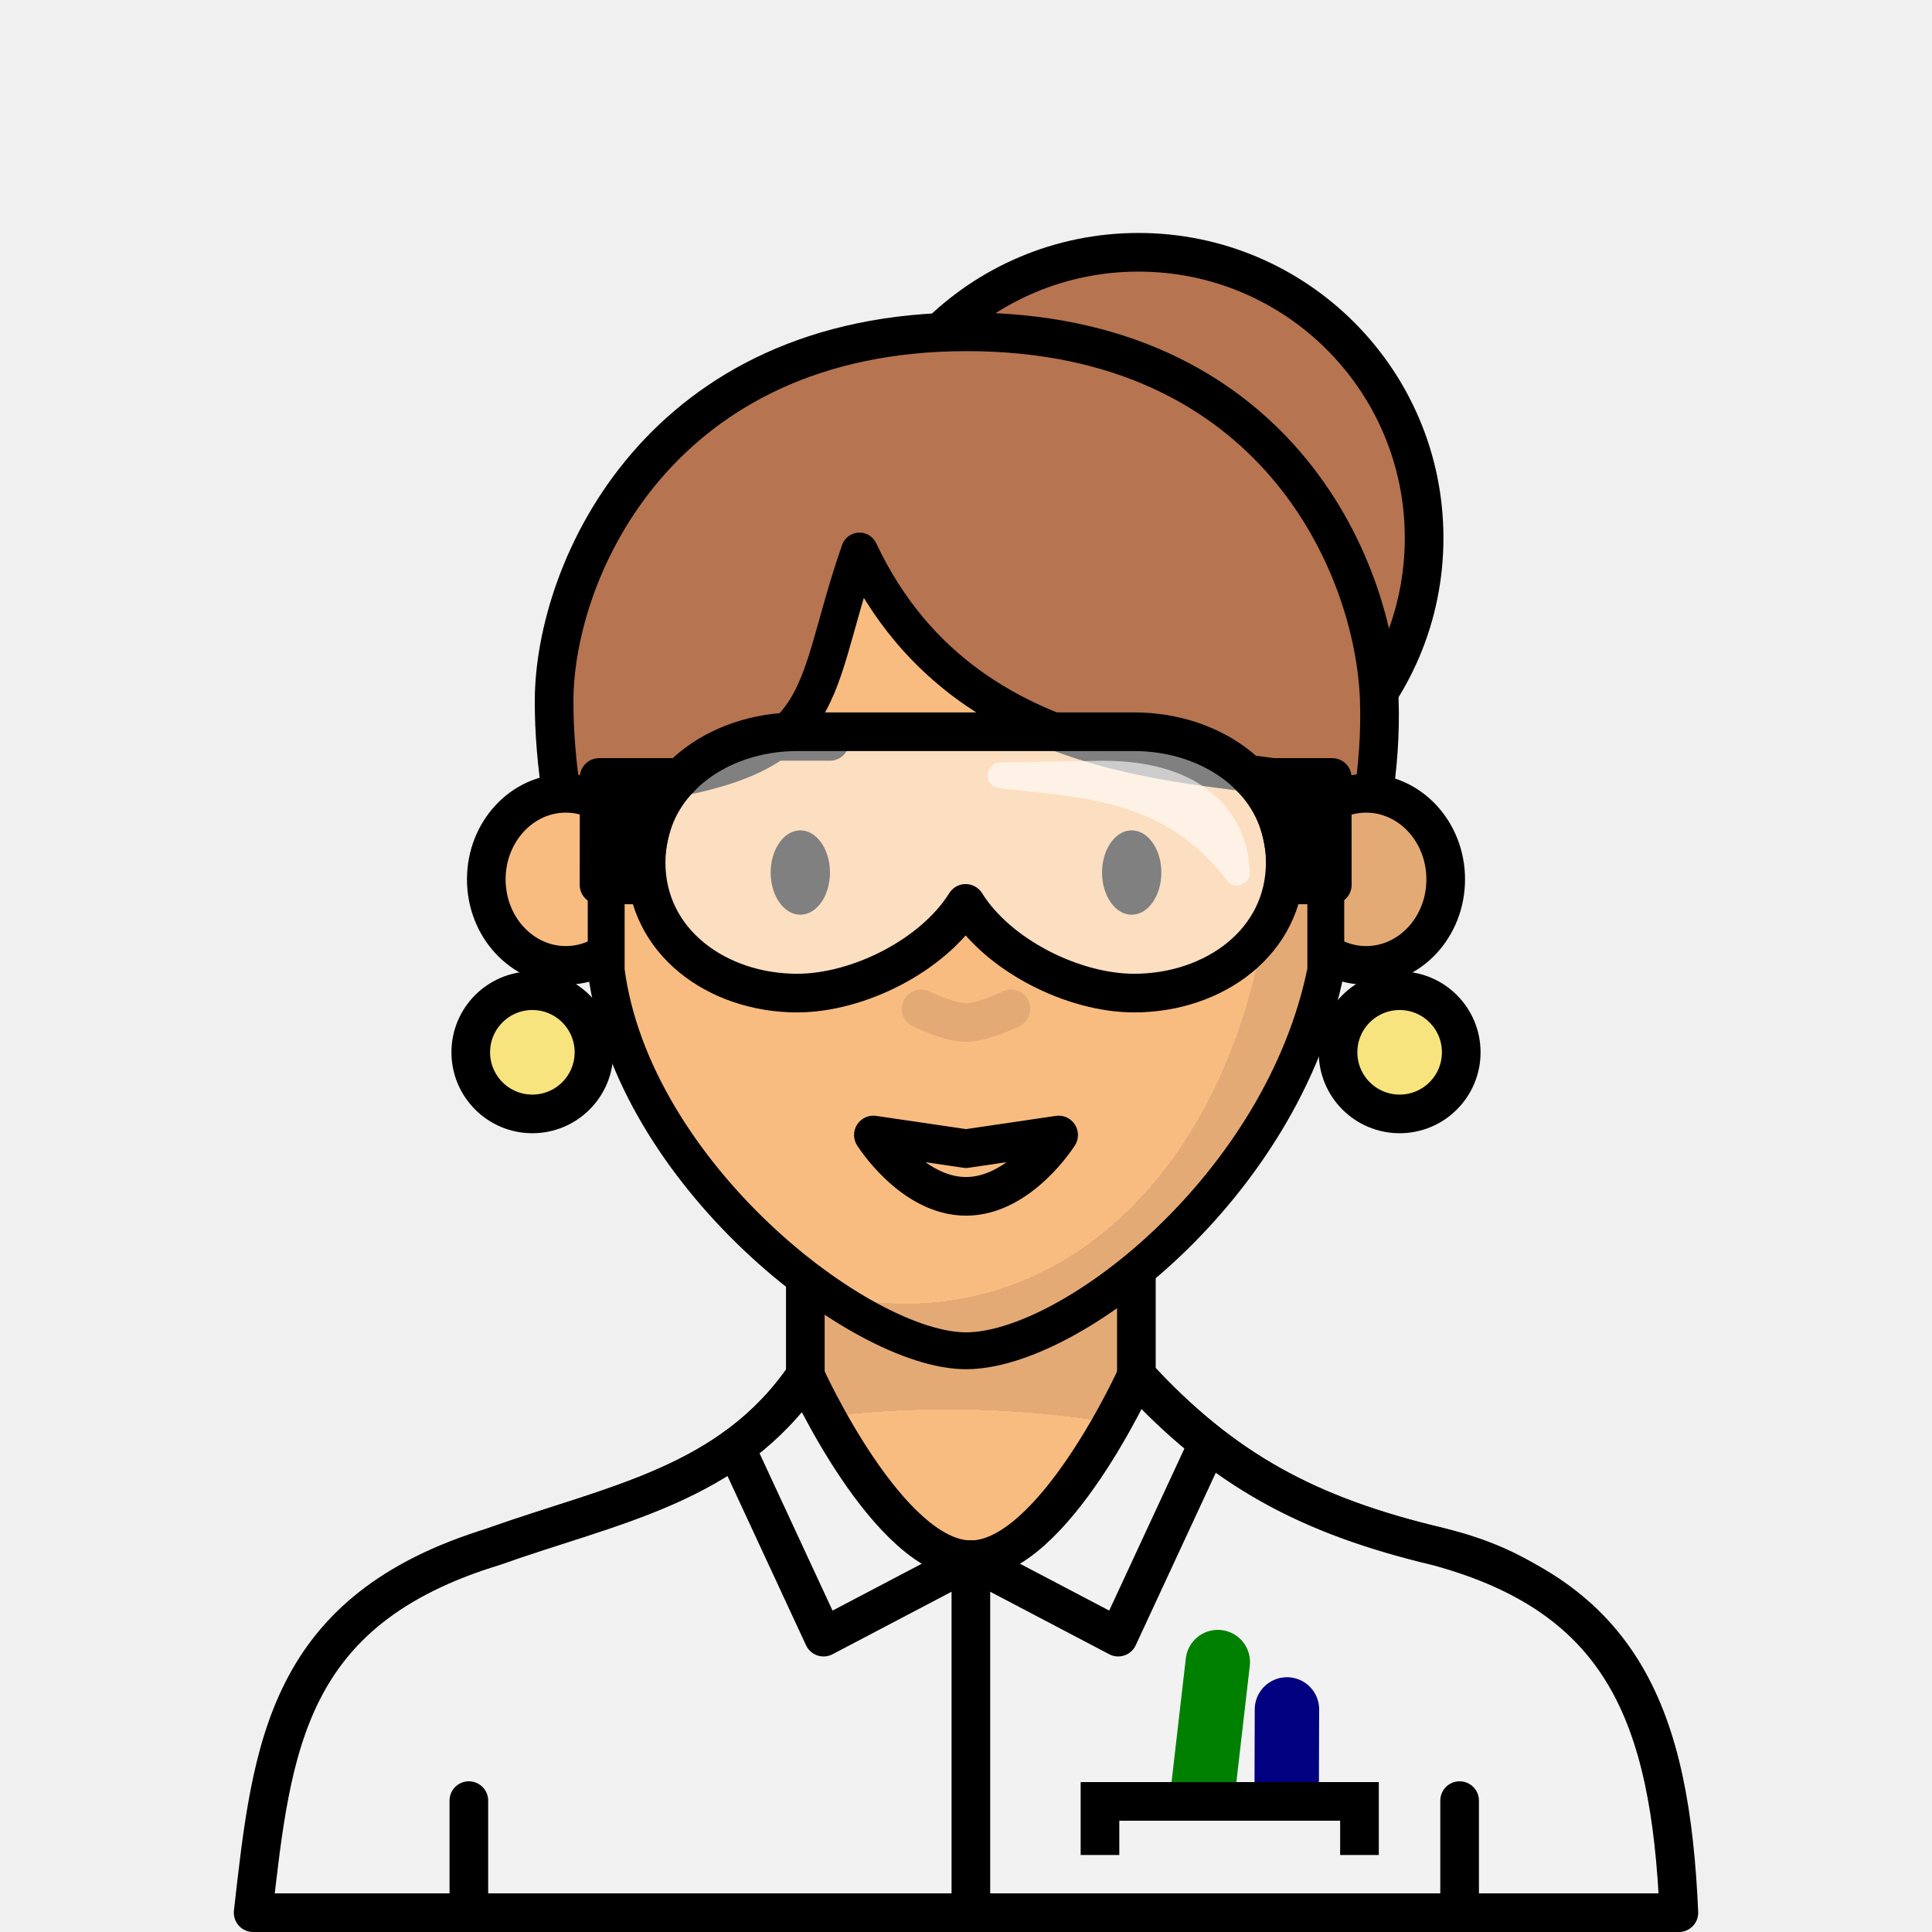
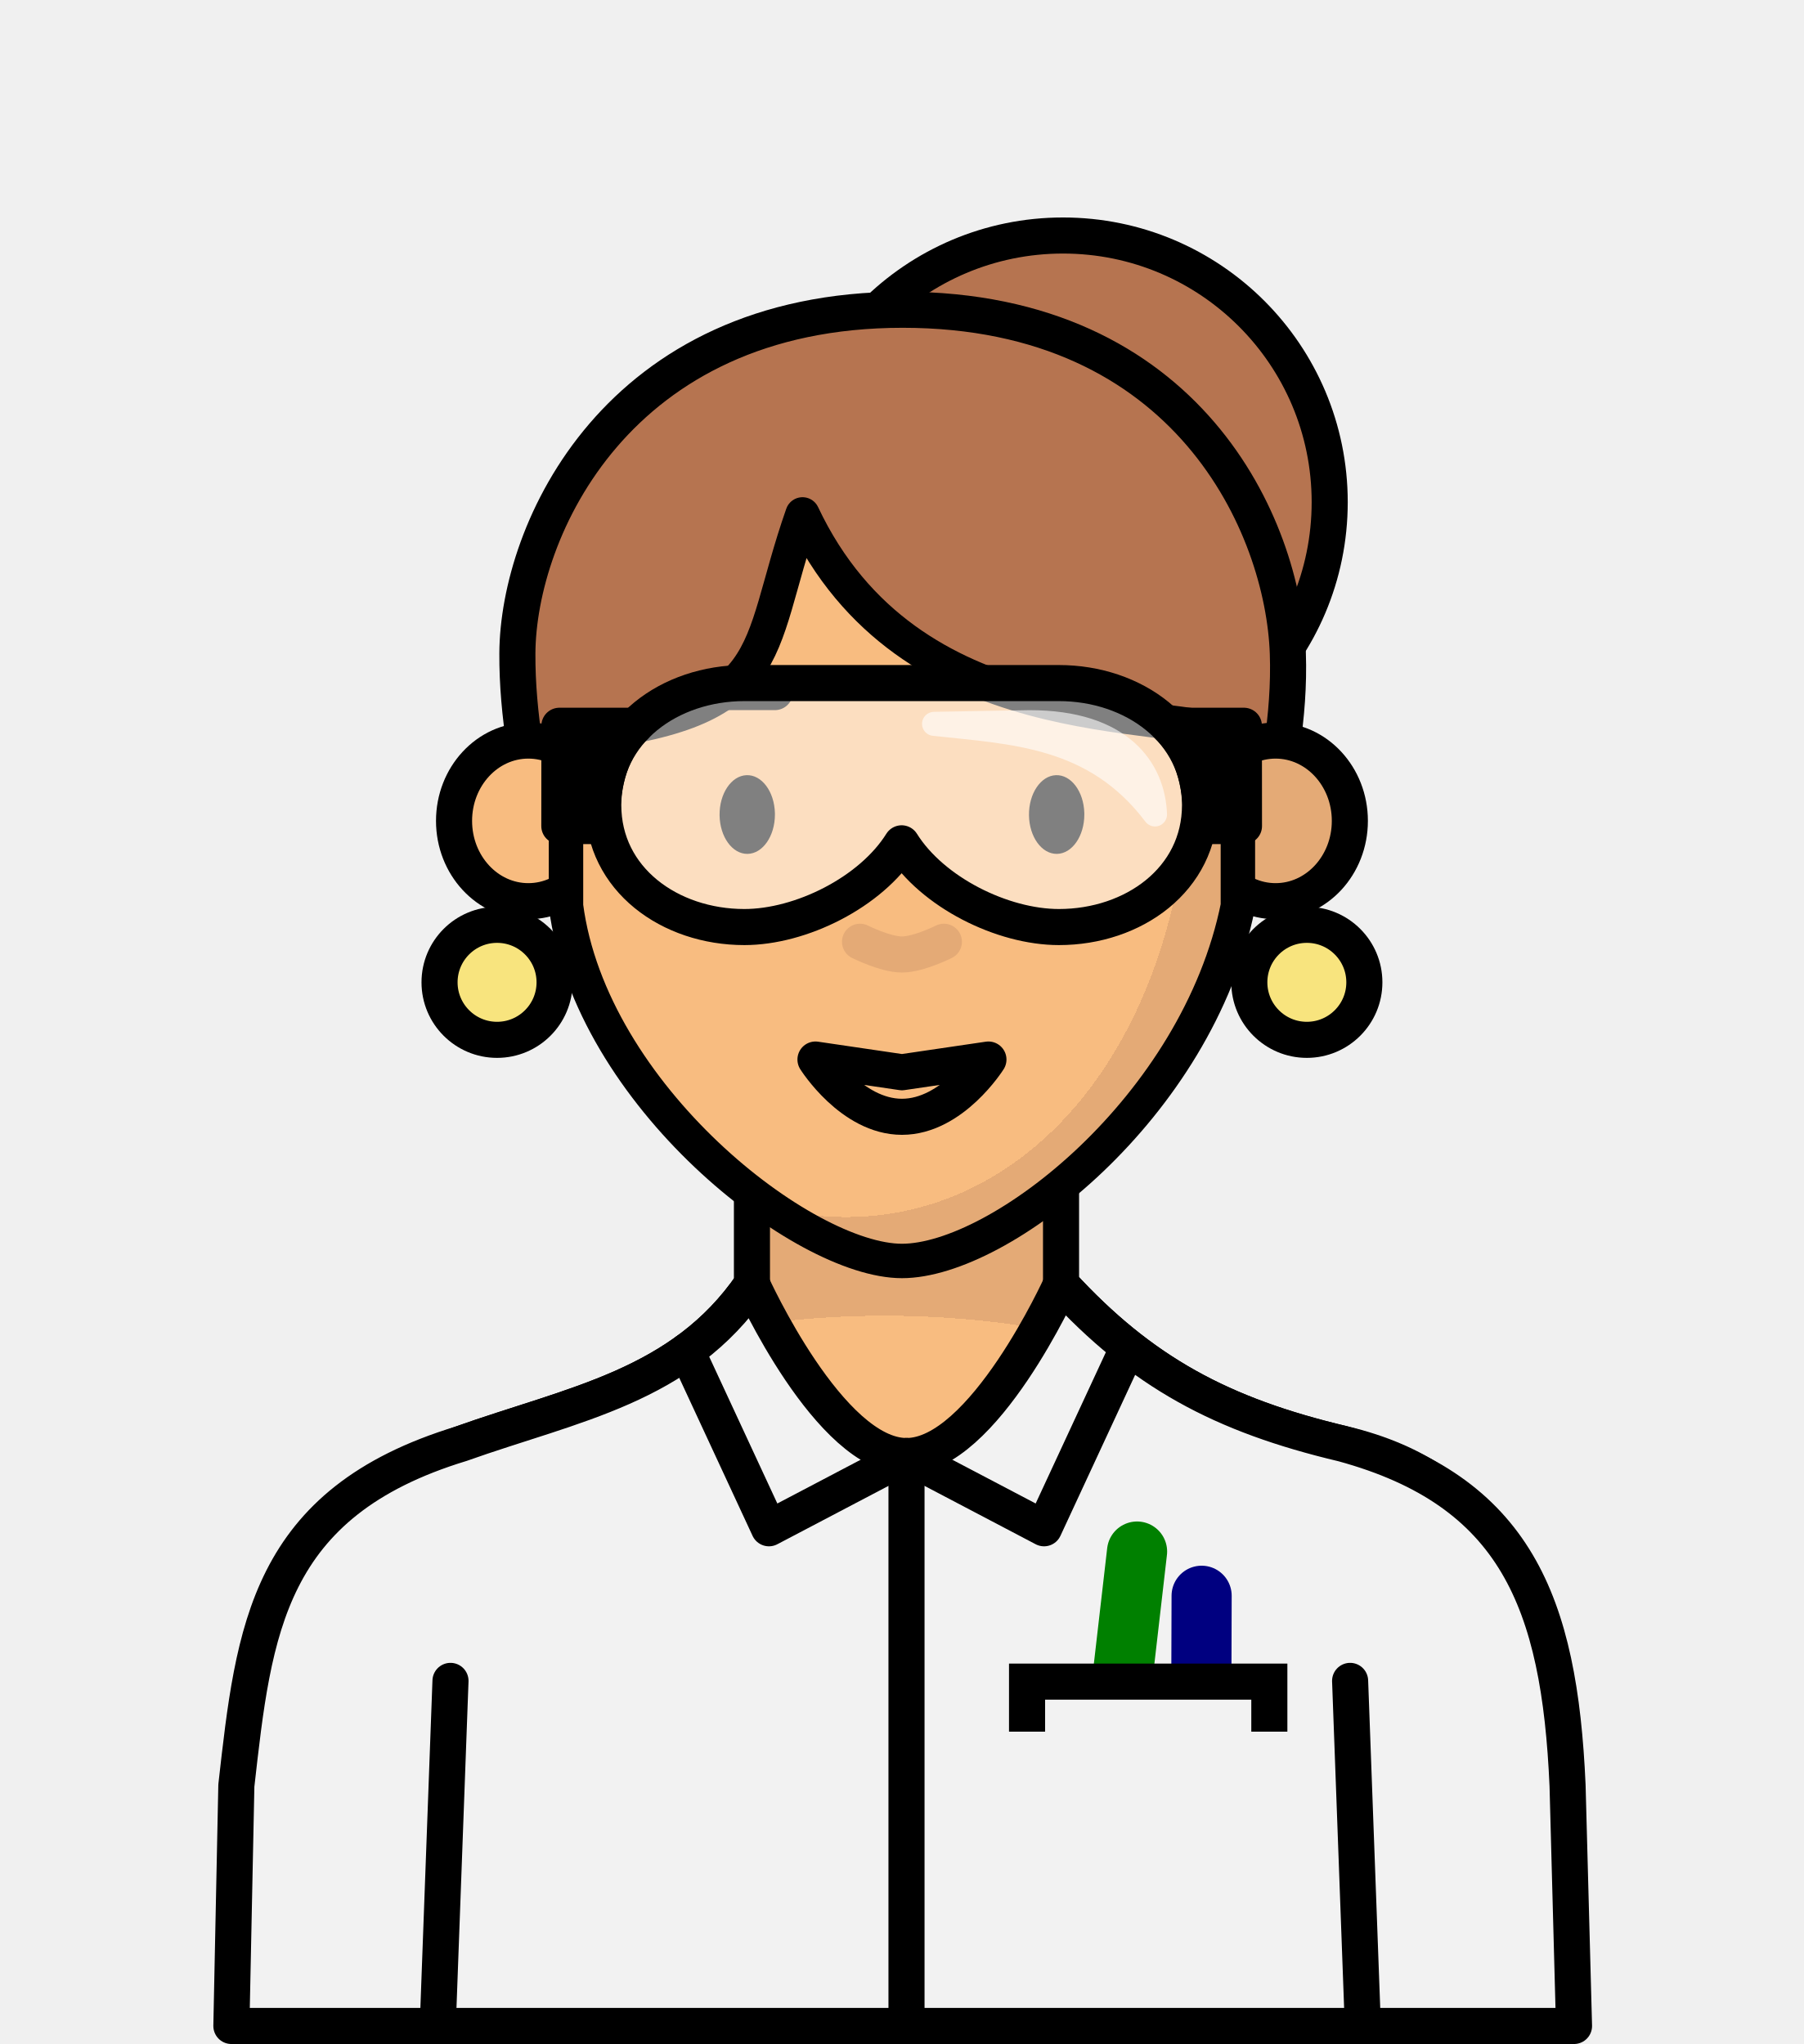
- <svg xmlns="http://www.w3.org/2000/svg" xmlns:xlink="http://www.w3.org/1999/xlink" id="svg3147" version="1.1" viewBox="0 0 150 150" height="150mm" width="150mm">
+ <svg xmlns="http://www.w3.org/2000/svg" xmlns:xlink="http://www.w3.org/1999/xlink" width="150mm" height="170mm" viewBox="0 0 150 170" version="1.1" id="svg3147">
  <defs id="defs3141">
-     <pattern id="carreau-pt" patternTransform="translate(-2054.333,1959.279)" height="7.611" width="8.713" patternUnits="userSpaceOnUse">
-       <rect y="6.2746067e-06" x="-2.2737368e-13" height="7.611" width="8.713" id="rect119919" style="fill:#800000;fill-opacity:1;stroke:none;stroke-width:1.086;stroke-linecap:round;stroke-linejoin:round;stroke-miterlimit:4;stroke-dasharray:none;stop-color:#000000" />
-       <path id="path119921" d="M 3.075,7.611 V 0" style="fill:#800000;stroke:#c11a1a;stroke-width:1.81;stroke-linecap:butt;stroke-linejoin:miter;stroke-miterlimit:4;stroke-dasharray:none;stroke-opacity:1" />
-       <path id="path119923" d="M 1.3287401e-5,4.79 H 8.713" style="fill:#c11a1a;fill-opacity:1;stroke:#c11a1a;stroke-width:1.81;stroke-linecap:butt;stroke-linejoin:miter;stroke-miterlimit:4;stroke-dasharray:none;stroke-opacity:1" />
+     <pattern patternUnits="userSpaceOnUse" width="8.713" height="7.611" patternTransform="translate(-2054.333,1959.279)" id="carreau-pt">
+       <rect style="fill:#800000;fill-opacity:1;stroke:none;stroke-width:1.086;stroke-linecap:round;stroke-linejoin:round;stroke-miterlimit:4;stroke-dasharray:none;stop-color:#000000" id="rect119919" width="8.713" height="7.611" x="-2.2737368e-13" y="6.2746067e-06" />
+       <path style="fill:#800000;stroke:#c11a1a;stroke-width:1.81;stroke-linecap:butt;stroke-linejoin:miter;stroke-miterlimit:4;stroke-dasharray:none;stroke-opacity:1" d="M 3.075,7.611 V 0" id="path119921" />
+       <path style="fill:#c11a1a;fill-opacity:1;stroke:#c11a1a;stroke-width:1.81;stroke-linecap:butt;stroke-linejoin:miter;stroke-miterlimit:4;stroke-dasharray:none;stroke-opacity:1" d="M 1.3287401e-5,4.79 H 8.713" id="path119923" />
    </pattern>
-     <pattern id="pattern115842" patternTransform="translate(-1862,1832)" height="85" width="85" patternUnits="userSpaceOnUse">
-       <rect y="0" x="3.4178149e-05" height="85" width="85" id="rect104700" style="fill:#800000;fill-opacity:1;stroke:none;stroke-width:11.339;stroke-linecap:round;stroke-linejoin:round;stroke-miterlimit:4;stroke-dasharray:none;stop-color:#000000" />
-       <path id="path104779" d="M 30,85 V 1.0187008e-5" style="fill:#800000;stroke:#c11a1a;stroke-width:18.898;stroke-linecap:butt;stroke-linejoin:miter;stroke-miterlimit:4;stroke-dasharray:none;stroke-opacity:1" />
-       <path id="path107256" d="M 0,53.5 H 85" style="fill:#c11a1a;fill-opacity:1;stroke:#c11a1a;stroke-width:18.898;stroke-linecap:butt;stroke-linejoin:miter;stroke-miterlimit:4;stroke-dasharray:none;stroke-opacity:1" />
+     <pattern patternUnits="userSpaceOnUse" width="85" height="85" patternTransform="translate(-1862,1832)" id="pattern115842">
+       <rect style="fill:#800000;fill-opacity:1;stroke:none;stroke-width:11.339;stroke-linecap:round;stroke-linejoin:round;stroke-miterlimit:4;stroke-dasharray:none;stop-color:#000000" id="rect104700" width="85" height="85" x="3.4178149e-05" y="0" />
+       <path style="fill:#800000;stroke:#c11a1a;stroke-width:18.898;stroke-linecap:butt;stroke-linejoin:miter;stroke-miterlimit:4;stroke-dasharray:none;stroke-opacity:1" d="M 30,85 V 1.0187008e-5" id="path104779" />
+       <path style="fill:#c11a1a;fill-opacity:1;stroke:#c11a1a;stroke-width:18.898;stroke-linecap:butt;stroke-linejoin:miter;stroke-miterlimit:4;stroke-dasharray:none;stroke-opacity:1" d="M 0,53.5 H 85" id="path107256" />
    </pattern>
-     <radialGradient gradientUnits="userSpaceOnUse" gradientTransform="matrix(0.3312309,0.00270806,-0.00156891,0.1918979,-565.3975,397.9087)" r="195.663" fy="602.332" fx="-391.231" cy="602.332" cx="-391.231" id="radialGradient23876-5-2-4" xlink:href="#linearGradient846080" />
+     <radialGradient xlink:href="#linearGradient846080" id="radialGradient23876-5-2-4" cx="-391.231" cy="602.332" fx="-391.231" fy="602.332" r="195.663" gradientTransform="matrix(0.3312309,0.00270806,-0.00156891,0.1918979,-565.3975,397.9087)" gradientUnits="userSpaceOnUse" />
    <linearGradient id="linearGradient846080">
-       <stop style="stop-color:#f8bc80;stop-opacity:1" offset="0" id="stop846072" />
-       <stop id="stop846074" offset="0.707" style="stop-color:#f8bc80;stop-opacity:1" />
-       <stop id="stop846076" offset="0.707" style="stop-color:#e4aa76;stop-opacity:1" />
-       <stop style="stop-color:#e4aa76;stop-opacity:1" offset="1" id="stop846078" />
+       <stop id="stop846072" offset="0" style="stop-color:#f8bc80;stop-opacity:1" />
+       <stop style="stop-color:#f8bc80;stop-opacity:1" offset="0.707" id="stop846074" />
+       <stop style="stop-color:#e4aa76;stop-opacity:1" offset="0.707" id="stop846076" />
+       <stop id="stop846078" offset="1" style="stop-color:#e4aa76;stop-opacity:1" />
    </linearGradient>
-     <radialGradient gradientUnits="userSpaceOnUse" gradientTransform="matrix(1.544547,-0.2697189,0.4544362,2.159023,-440.8043,62.01192)" r="29.964" fy="144.489" fx="-213.612" cy="144.489" cx="-213.612" id="radialGradient1872-4-6-6" xlink:href="#linearGradient846080" />
+     <radialGradient xlink:href="#linearGradient846080" id="radialGradient1872-4-6-6" cx="-213.612" cy="144.489" fx="-213.612" fy="144.489" r="29.964" gradientTransform="matrix(1.544547,-0.2697189,0.4544362,2.159023,-440.8043,62.01192)" gradientUnits="userSpaceOnUse" />
  </defs>
  <g id="layer1">
-     <g transform="translate(769.9204,-376.4565)" style="mix-blend-mode:normal" id="g27320">
-       <circle r="22.176" cy="418.22" cx="-681.528" id="path24118" style="fill:#b67450;fill-opacity:1;stroke:#000000;stroke-width:3;stroke-linecap:round;stroke-linejoin:round;stroke-miterlimit:4;stroke-dasharray:none;stop-color:#000000" />
-       <path id="path12633" d="m -722.856,451.807 c 0,0 -4.101,-10.799 -4.043,-21.013 0.058,-10.214 8.253,-28.575 32.033,-28.575 23.78,0 31.668,18.051 32.033,28.575 0.365,10.524 -4.153,21.013 -4.153,21.013 z" style="fill:#b67450;fill-opacity:1;stroke:#000000;stroke-width:3;stroke-linecap:round;stroke-linejoin:round;stroke-miterlimit:4;stroke-dasharray:none;stroke-opacity:1" />
-       <g transform="translate(-498.2549,332.5241)" id="g222555-2-1">
-         <circle r="4.783" cy="125.633" cx="-230.333" id="path217080-7-70" style="fill:#f8e47e;fill-opacity:1;stroke:#000000;stroke-width:3;stroke-linecap:round;stroke-linejoin:round;stroke-miterlimit:4;stroke-dasharray:none;stroke-opacity:1;stop-color:#000000" />
-         <circle r="4.783" cy="125.633" cx="-162.998" id="path217080-3-0-8" style="fill:#f8e47e;fill-opacity:1;stroke:#000000;stroke-width:3;stroke-linecap:round;stroke-linejoin:round;stroke-miterlimit:4;stroke-dasharray:none;stroke-opacity:1;stop-color:#000000" />
+     <g id="g27320" style="mix-blend-mode:normal" transform="translate(769.9204,-376.4565)">
+       <circle style="fill:#b67450;fill-opacity:1;stroke:#000000;stroke-width:3;stroke-linecap:round;stroke-linejoin:round;stroke-miterlimit:4;stroke-dasharray:none;stop-color:#000000" id="path24118" cx="-681.528" cy="418.22" r="22.176" />
+       <path style="fill:#b67450;fill-opacity:1;stroke:#000000;stroke-width:3;stroke-linecap:round;stroke-linejoin:round;stroke-miterlimit:4;stroke-dasharray:none;stroke-opacity:1" d="m -722.856,451.807 c 0,0 -4.101,-10.799 -4.043,-21.013 0.058,-10.214 8.253,-28.575 32.033,-28.575 23.78,0 31.668,18.051 32.033,28.575 0.365,10.524 -4.153,21.013 -4.153,21.013 z" id="path12633" />
+       <g id="g222555-2-1" transform="translate(-498.2549,332.5241)">
+         <circle style="fill:#f8e47e;fill-opacity:1;stroke:#000000;stroke-width:3;stroke-linecap:round;stroke-linejoin:round;stroke-miterlimit:4;stroke-dasharray:none;stroke-opacity:1;stop-color:#000000" id="path217080-7-70" cx="-230.333" cy="125.633" r="4.783" />
+         <circle style="fill:#f8e47e;fill-opacity:1;stroke:#000000;stroke-width:3;stroke-linecap:round;stroke-linejoin:round;stroke-miterlimit:4;stroke-dasharray:none;stroke-opacity:1;stop-color:#000000" id="path217080-3-0-8" cx="-162.998" cy="125.633" r="4.783" />
      </g>
-       <path d="m -707.394,468.942 v 14.325 c -5.824,8.507 -14.888,9.956 -24.19,13.267 -13.88,4.94 -13.392,12.097 -13.392,12.097 v 16.325 h 100.111 v -16.325 c 0,0 -0.371,-9.014 -13.392,-12.097 -10.082,-2.387 -16.719,-5.952 -23.435,-13.267 v -14.325 z" style="fill:url(#radialGradient23876-5-2-4);fill-opacity:1;stroke:#000000;stroke-width:3;stroke-linecap:round;stroke-linejoin:round;stroke-miterlimit:4;stroke-dasharray:none;stroke-opacity:1;stop-color:#000000" id="rect8920-8-35-7" />
-       <ellipse style="color:#000000;overflow:visible;fill:#f8bc80;fill-opacity:1;stroke:#000000;stroke-width:3;stroke-linecap:round;stroke-miterlimit:4;stroke-dasharray:none;stroke-opacity:1;stop-color:#000000" id="path861-2-70-5-8" cx="-725.989" cy="444.729" rx="6.176" ry="6.679" />
-       <ellipse ry="6.679" rx="6.176" cy="444.729" cx="-663.852" id="path861-0-6-5-7-8" style="color:#000000;overflow:visible;fill:#e4aa76;fill-opacity:1;stroke:#000000;stroke-width:3;stroke-linecap:round;stroke-miterlimit:4;stroke-dasharray:none;stroke-opacity:1;stop-color:#000000" />
-       <path d="m -703.189,419.241 c 8.816,18.696 30.024,15.955 36.203,18.41 v 14.157 c -3.368,16.705 -19.757,29.523 -27.935,29.523 -8.178,0 -25.877,-13.753 -27.935,-29.523 v -14.157 c 18.013,-1.858 15.553,-6.664 19.667,-18.41 z" style="fill:url(#radialGradient1872-4-6-6);fill-opacity:1;stroke:#000000;stroke-width:2.863;stroke-linecap:round;stroke-linejoin:round;stop-color:#000000" id="rect1621-9-3-6" />
-       <path id="path2252-4-5-5-1" d="m -698.407,454.783 c 0,0 2.102,1.058 3.487,1.058 1.384,0 3.487,-1.058 3.487,-1.058" style="fill:#000000;fill-opacity:0;stroke:#e4aa76;stroke-width:3;stroke-linecap:round;stroke-linejoin:miter;stroke-miterlimit:4;stroke-dasharray:none;stroke-opacity:1" />
-       <g transform="translate(-485.1843,303.0512)" id="g2407-6-0-1">
-         <path d="m -220.299,141.149 a 2.301,3.274 0 0 1 -2.279,3.274 2.301,3.274 0 0 1 -2.323,-3.21 2.301,3.274 0 0 1 2.234,-3.336 2.301,3.274 0 0 1 2.367,3.145" style="color:#000000;overflow:visible;fill:#000000;fill-opacity:1;stroke:none;stroke-width:3;stroke-linecap:round;stroke-linejoin:round;stroke-miterlimit:4;stroke-dasharray:none;stroke-opacity:1;stop-color:#000000" id="path984-6-3-6-7" />
-         <path d="m -194.571,141.149 a 2.301,3.274 0 0 1 -2.279,3.274 2.301,3.274 0 0 1 -2.323,-3.21 2.301,3.274 0 0 1 2.234,-3.336 2.301,3.274 0 0 1 2.367,3.145" id="path984-3-2-8-05-4" style="color:#000000;overflow:visible;fill:#000000;fill-opacity:1;stroke:none;stroke-width:3;stroke-linecap:round;stroke-linejoin:round;stroke-miterlimit:4;stroke-dasharray:none;stroke-opacity:1;stop-color:#000000" />
+       <path id="rect8920-8-35-7" style="fill:url(#radialGradient23876-5-2-4);fill-opacity:1;stroke:#000000;stroke-width:3;stroke-linecap:round;stroke-linejoin:round;stroke-miterlimit:4;stroke-dasharray:none;stroke-opacity:1;stop-color:#000000" d="m -707.394,468.942 v 14.325 c -5.824,8.507 -14.888,9.956 -24.19,13.267 -13.88,4.94 -13.392,12.097 -13.392,12.097 v 16.325 h 100.111 v -16.325 c 0,0 -0.371,-9.014 -13.392,-12.097 -10.082,-2.387 -16.719,-5.952 -23.435,-13.267 v -14.325 z" />
+       <ellipse ry="6.679" rx="6.176" cy="444.729" cx="-725.989" id="path861-2-70-5-8" style="color:#000000;overflow:visible;fill:#f8bc80;fill-opacity:1;stroke:#000000;stroke-width:3;stroke-linecap:round;stroke-miterlimit:4;stroke-dasharray:none;stroke-opacity:1;stop-color:#000000" />
+       <ellipse style="color:#000000;overflow:visible;fill:#e4aa76;fill-opacity:1;stroke:#000000;stroke-width:3;stroke-linecap:round;stroke-miterlimit:4;stroke-dasharray:none;stroke-opacity:1;stop-color:#000000" id="path861-0-6-5-7-8" cx="-663.852" cy="444.729" rx="6.176" ry="6.679" />
+       <path id="rect1621-9-3-6" style="fill:url(#radialGradient1872-4-6-6);fill-opacity:1;stroke:#000000;stroke-width:2.863;stroke-linecap:round;stroke-linejoin:round;stop-color:#000000" d="m -703.189,419.241 c 8.816,18.696 30.024,15.955 36.203,18.41 v 14.157 c -3.368,16.705 -19.757,29.523 -27.935,29.523 -8.178,0 -25.877,-13.753 -27.935,-29.523 v -14.157 c 18.013,-1.858 15.553,-6.664 19.667,-18.41 z" />
+       <path style="fill:#000000;fill-opacity:0;stroke:#e4aa76;stroke-width:3;stroke-linecap:round;stroke-linejoin:miter;stroke-miterlimit:4;stroke-dasharray:none;stroke-opacity:1" d="m -698.407,454.783 c 0,0 2.102,1.058 3.487,1.058 1.384,0 3.487,-1.058 3.487,-1.058" id="path2252-4-5-5-1" />
+       <g id="g2407-6-0-1" transform="translate(-485.1843,303.0512)">
+         <path id="path984-6-3-6-7" style="color:#000000;overflow:visible;fill:#000000;fill-opacity:1;stroke:none;stroke-width:3;stroke-linecap:round;stroke-linejoin:round;stroke-miterlimit:4;stroke-dasharray:none;stroke-opacity:1;stop-color:#000000" d="m -220.299,141.149 a 2.301,3.274 0 0 1 -2.279,3.274 2.301,3.274 0 0 1 -2.323,-3.21 2.301,3.274 0 0 1 2.234,-3.336 2.301,3.274 0 0 1 2.367,3.145" />
+         <path style="color:#000000;overflow:visible;fill:#000000;fill-opacity:1;stroke:none;stroke-width:3;stroke-linecap:round;stroke-linejoin:round;stroke-miterlimit:4;stroke-dasharray:none;stroke-opacity:1;stop-color:#000000" id="path984-3-2-8-05-4" d="m -194.571,141.149 a 2.301,3.274 0 0 1 -2.279,3.274 2.301,3.274 0 0 1 -2.323,-3.21 2.301,3.274 0 0 1 2.234,-3.336 2.301,3.274 0 0 1 2.367,3.145" />
      </g>
-       <g transform="translate(-498.4828,318.9457)" id="g66903-6-7-0">
-         <path id="path66722-4-9-2" d="m -185.872,115.072 h 5.292" style="fill:none;stroke:#000000;stroke-width:3;stroke-linecap:round;stroke-linejoin:round;stroke-miterlimit:4;stroke-dasharray:none;stroke-opacity:1" />
-         <path id="path66722-1-5-79-2" d="m -212.295,115.072 h 5.292" style="fill:none;stroke:#000000;stroke-width:3;stroke-linecap:round;stroke-linejoin:round;stroke-miterlimit:4;stroke-dasharray:none;stroke-opacity:1" />
+       <g id="g66903-6-7-0" transform="translate(-498.4828,318.9457)">
+         <path style="fill:none;stroke:#000000;stroke-width:3;stroke-linecap:round;stroke-linejoin:round;stroke-miterlimit:4;stroke-dasharray:none;stroke-opacity:1" d="m -185.872,115.072 h 5.292" id="path66722-4-9-2" />
+         <path style="fill:none;stroke:#000000;stroke-width:3;stroke-linecap:round;stroke-linejoin:round;stroke-miterlimit:4;stroke-dasharray:none;stroke-opacity:1" d="m -212.295,115.072 h 5.292" id="path66722-1-5-79-2" />
      </g>
-       <path id="path2252-47-29-6" d="m -694.92,469.341 c -4.201,0 -7.191,-4.763 -7.191,-4.763 l 7.191,1.058 7.191,-1.058 c 0,0 -2.99,4.763 -7.191,4.763 z" style="fill:#000000;fill-opacity:0;stroke:#000000;stroke-width:3;stroke-linecap:round;stroke-linejoin:round;stroke-miterlimit:4;stroke-dasharray:none;stroke-opacity:1" />
-       <g transform="translate(-192.8792,236.4661)" id="g781121-2-9-4">
+       <path style="fill:#000000;fill-opacity:0;stroke:#000000;stroke-width:3;stroke-linecap:round;stroke-linejoin:round;stroke-miterlimit:4;stroke-dasharray:none;stroke-opacity:1" d="m -694.92,469.341 c -4.201,0 -7.191,-4.763 -7.191,-4.763 l 7.191,1.058 7.191,-1.058 c 0,0 -2.99,4.763 -7.191,4.763 z" id="path2252-47-29-6" />
+       <g id="g781121-2-9-4" transform="translate(-192.8792,236.4661)">
        <g id="g781110-2-0-6">
          <g id="g711260-9-8-3">
-             <path d="m -514.514,246.802 c -5.824,8.507 -14.888,9.956 -24.19,13.267 -16.144,4.919 -17.224,15.504 -18.684,28.422 h 110.695 c -0.668,-15.259 -4.322,-24.494 -18.683,-28.422 -10.082,-2.387 -16.719,-5.952 -23.435,-13.267 0,0 -6.446,14.287 -12.851,14.287 -6.406,0 -12.851,-14.287 -12.851,-14.287 z" style="fill:#f2f2f2;fill-opacity:1;stroke:#000000;stroke-width:3;stroke-linecap:round;stroke-linejoin:round;stroke-miterlimit:4;stroke-dasharray:none;stroke-opacity:1;stop-color:#000000" id="rect8920-5-2-9-2-1" />
-             <path id="path71731-9-8-4-8" d="m -501.663,261.089 v 27.401" style="fill:#dcd8dc;fill-opacity:1;stroke:#000000;stroke-width:3;stroke-linecap:butt;stroke-linejoin:miter;stroke-miterlimit:4;stroke-dasharray:none;stroke-opacity:1" />
-             <path id="path71766-3-55-4-8" d="m -519.937,252.365 6.836,14.732 11.438,-6.007" style="fill:none;fill-opacity:1;stroke:#000000;stroke-width:3;stroke-linecap:round;stroke-linejoin:round;stroke-miterlimit:4;stroke-dasharray:none;stroke-opacity:1" />
-             <path id="path71766-8-1-7-0-3" d="m -483.389,252.365 -6.836,14.732 -11.438,-6.007" style="fill:none;fill-opacity:1;stroke:#000000;stroke-width:3;stroke-linecap:round;stroke-linejoin:round;stroke-miterlimit:4;stroke-dasharray:none;stroke-opacity:1" />
-             <path id="path1019874-5" d="m -540.64,288.49 v -8.7" style="fill:none;stroke:#000000;stroke-width:3;stroke-linecap:round;stroke-linejoin:miter;stroke-miterlimit:4;stroke-dasharray:none;stroke-opacity:1" />
-             <path id="path1019874-4-3" d="m -463.717,288.49 v -8.7" style="fill:none;stroke:#000000;stroke-width:3;stroke-linecap:round;stroke-linejoin:miter;stroke-miterlimit:4;stroke-dasharray:none;stroke-opacity:1" />
+             <path id="rect8920-5-2-9-2-1" style="fill:#f2f2f2;fill-opacity:1;stroke:#000000;stroke-width:3;stroke-linecap:round;stroke-linejoin:round;stroke-miterlimit:4;stroke-dasharray:none;stroke-opacity:1;stop-color:#000000" d="m -514.514,246.802 c -5.824,8.507 -14.888,9.956 -24.19,13.267 -16.144,4.919 -17.224,15.504 -18.684,28.422 l -0.413,20 h 111.644 l -0.537,-20 c -0.668,-15.259 -4.322,-24.494 -18.683,-28.422 -10.082,-2.387 -16.719,-5.952 -23.435,-13.267 0,0 -6.446,14.287 -12.851,14.287 -6.406,0 -12.851,-14.287 -12.851,-14.287 z" />
+             <path style="fill:#dcd8dc;fill-opacity:1;stroke:#000000;stroke-width:3;stroke-linecap:butt;stroke-linejoin:miter;stroke-miterlimit:4;stroke-dasharray:none;stroke-opacity:1" d="m -501.663,261.089 v 47.401" id="path71731-9-8-4-8" />
+             <path style="fill:none;fill-opacity:1;stroke:#000000;stroke-width:3;stroke-linecap:round;stroke-linejoin:round;stroke-miterlimit:4;stroke-dasharray:none;stroke-opacity:1" d="m -519.937,252.365 6.836,14.732 11.438,-6.007" id="path71766-3-55-4-8" />
+             <path style="fill:none;fill-opacity:1;stroke:#000000;stroke-width:3;stroke-linecap:round;stroke-linejoin:round;stroke-miterlimit:4;stroke-dasharray:none;stroke-opacity:1" d="m -483.389,252.365 -6.836,14.732 -11.438,-6.007" id="path71766-8-1-7-0-3" />
+             <path style="fill:none;stroke:#000000;stroke-width:3;stroke-linecap:round;stroke-linejoin:miter;stroke-miterlimit:4;stroke-dasharray:none;stroke-opacity:1" d="m -540.64,308.49 1.058,-28.7" id="path1019874-5" />
+             <path style="fill:none;stroke:#000000;stroke-width:3;stroke-linecap:round;stroke-linejoin:miter;stroke-miterlimit:4;stroke-dasharray:none;stroke-opacity:1" d="m -463.717,308.49 -1.058,-28.7" id="path1019874-4-3" />
          </g>
-           <path id="path710607-0-4-9" d="m -483.739,279.851 1.248,-10.818" style="fill:#008000;stroke:#008000;stroke-width:5;stroke-linecap:round;stroke-linejoin:miter;stroke-miterlimit:4;stroke-dasharray:none;stroke-opacity:1" />
-           <path id="path710607-3-2-1-3" d="m -477.145,279.851 0.022,-7.141" style="fill:#000080;stroke:#000080;stroke-width:5;stroke-linecap:round;stroke-linejoin:miter;stroke-miterlimit:4;stroke-dasharray:none;stroke-opacity:1" />
-           <path id="path710374-7-4-1" d="m -491.639,284.012 v -4.161 h 20.147 v 4.161" style="fill:#f2f2f2;stroke:#000000;stroke-width:3;stroke-linecap:butt;stroke-linejoin:miter;stroke-miterlimit:4;stroke-dasharray:none;stroke-opacity:1" />
+           <path style="fill:#008000;stroke:#008000;stroke-width:5;stroke-linecap:round;stroke-linejoin:miter;stroke-miterlimit:4;stroke-dasharray:none;stroke-opacity:1" d="m -483.739,279.851 1.248,-10.818" id="path710607-0-4-9" />
+           <path style="fill:#000080;stroke:#000080;stroke-width:5;stroke-linecap:round;stroke-linejoin:miter;stroke-miterlimit:4;stroke-dasharray:none;stroke-opacity:1" d="m -477.145,279.851 0.022,-7.141" id="path710607-3-2-1-3" />
+           <path style="fill:#f2f2f2;stroke:#000000;stroke-width:3;stroke-linecap:butt;stroke-linejoin:miter;stroke-miterlimit:4;stroke-dasharray:none;stroke-opacity:1" d="m -491.639,284.012 v -4.161 h 20.147 v 4.161" id="path710374-7-4-1" />
        </g>
      </g>
-       <g transform="translate(-186.3601,350.7402)" id="g746371-8-7-3">
-         <g transform="translate(-211.6505,37.47361)" id="g744705-0-6-6">
-           <path d="m -310.014,45.054 c -6.188,0 -11.733,3.958 -11.733,10.146 0,6.188 5.545,10.146 11.733,10.146 4.687,0 10.523,-2.879 13.078,-6.964 2.555,4.086 8.392,6.964 13.079,6.964 6.188,0 11.733,-3.958 11.733,-10.146 0,-6.188 -5.545,-10.146 -11.733,-10.146 z" style="fill:#ffffff;fill-opacity:0.5;stroke:#000000;stroke-width:3;stroke-linecap:round;stroke-linejoin:round;stop-color:#000000" id="path215929-3-8-9-1" />
-           <path d="m -325.393,48.604 6.32,1e-6 c -1.897,1.727 -2.844,4.487 -2.784,8.341 h -3.543 z" style="stroke:#000000;stroke-width:3;stroke-linecap:round;stroke-linejoin:round;stop-color:#000000" id="rect743527-6-8-1" />
-           <path d="m -268.477,48.604 -6.32,1e-6 c 1.897,1.727 2.844,4.487 2.784,8.341 h 3.543 z" style="stroke:#000000;stroke-width:3;stroke-linecap:round;stroke-linejoin:round;stop-color:#000000" id="rect743527-4-2-8-0" />
+       <g id="g746371-8-7-3" transform="translate(-186.3601,350.7402)">
+         <g id="g744705-0-6-6" transform="translate(-211.6505,37.47361)">
+           <path id="path215929-3-8-9-1" style="fill:#ffffff;fill-opacity:0.5;stroke:#000000;stroke-width:3;stroke-linecap:round;stroke-linejoin:round;stop-color:#000000" d="m -310.014,45.054 c -6.188,0 -11.733,3.958 -11.733,10.146 0,6.188 5.545,10.146 11.733,10.146 4.687,0 10.523,-2.879 13.078,-6.964 2.555,4.086 8.392,6.964 13.079,6.964 6.188,0 11.733,-3.958 11.733,-10.146 0,-6.188 -5.545,-10.146 -11.733,-10.146 z" />
+           <path id="rect743527-6-8-1" style="stroke:#000000;stroke-width:3;stroke-linecap:round;stroke-linejoin:round;stop-color:#000000" d="m -325.393,48.604 6.32,1e-6 c -1.897,1.727 -2.844,4.487 -2.784,8.341 h -3.543 z" />
+           <path id="rect743527-4-2-8-0" style="stroke:#000000;stroke-width:3;stroke-linecap:round;stroke-linejoin:round;stop-color:#000000" d="m -268.477,48.604 -6.32,1e-6 c 1.897,1.727 2.844,4.487 2.784,8.341 h 3.543 z" />
        </g>
-         <path id="path745430-3-1-7" d="m -505.89,85.919 7.939,-0.139 c 7.634,0 10.288,3.9 10.433,7.674 -5.034,-6.66 -11.807,-6.816 -18.372,-7.535 z" style="opacity:0.6;fill:#ffffff;stroke:#ffffff;stroke-width:2;stroke-linecap:round;stroke-linejoin:round;stroke-miterlimit:4;stroke-dasharray:none;stroke-opacity:1" />
+         <path style="opacity:0.6;fill:#ffffff;stroke:#ffffff;stroke-width:2;stroke-linecap:round;stroke-linejoin:round;stroke-miterlimit:4;stroke-dasharray:none;stroke-opacity:1" d="m -505.89,85.919 7.939,-0.139 c 7.634,0 10.288,3.9 10.433,7.674 -5.034,-6.66 -11.807,-6.816 -18.372,-7.535 z" id="path745430-3-1-7" />
      </g>
    </g>
  </g>
</svg>
